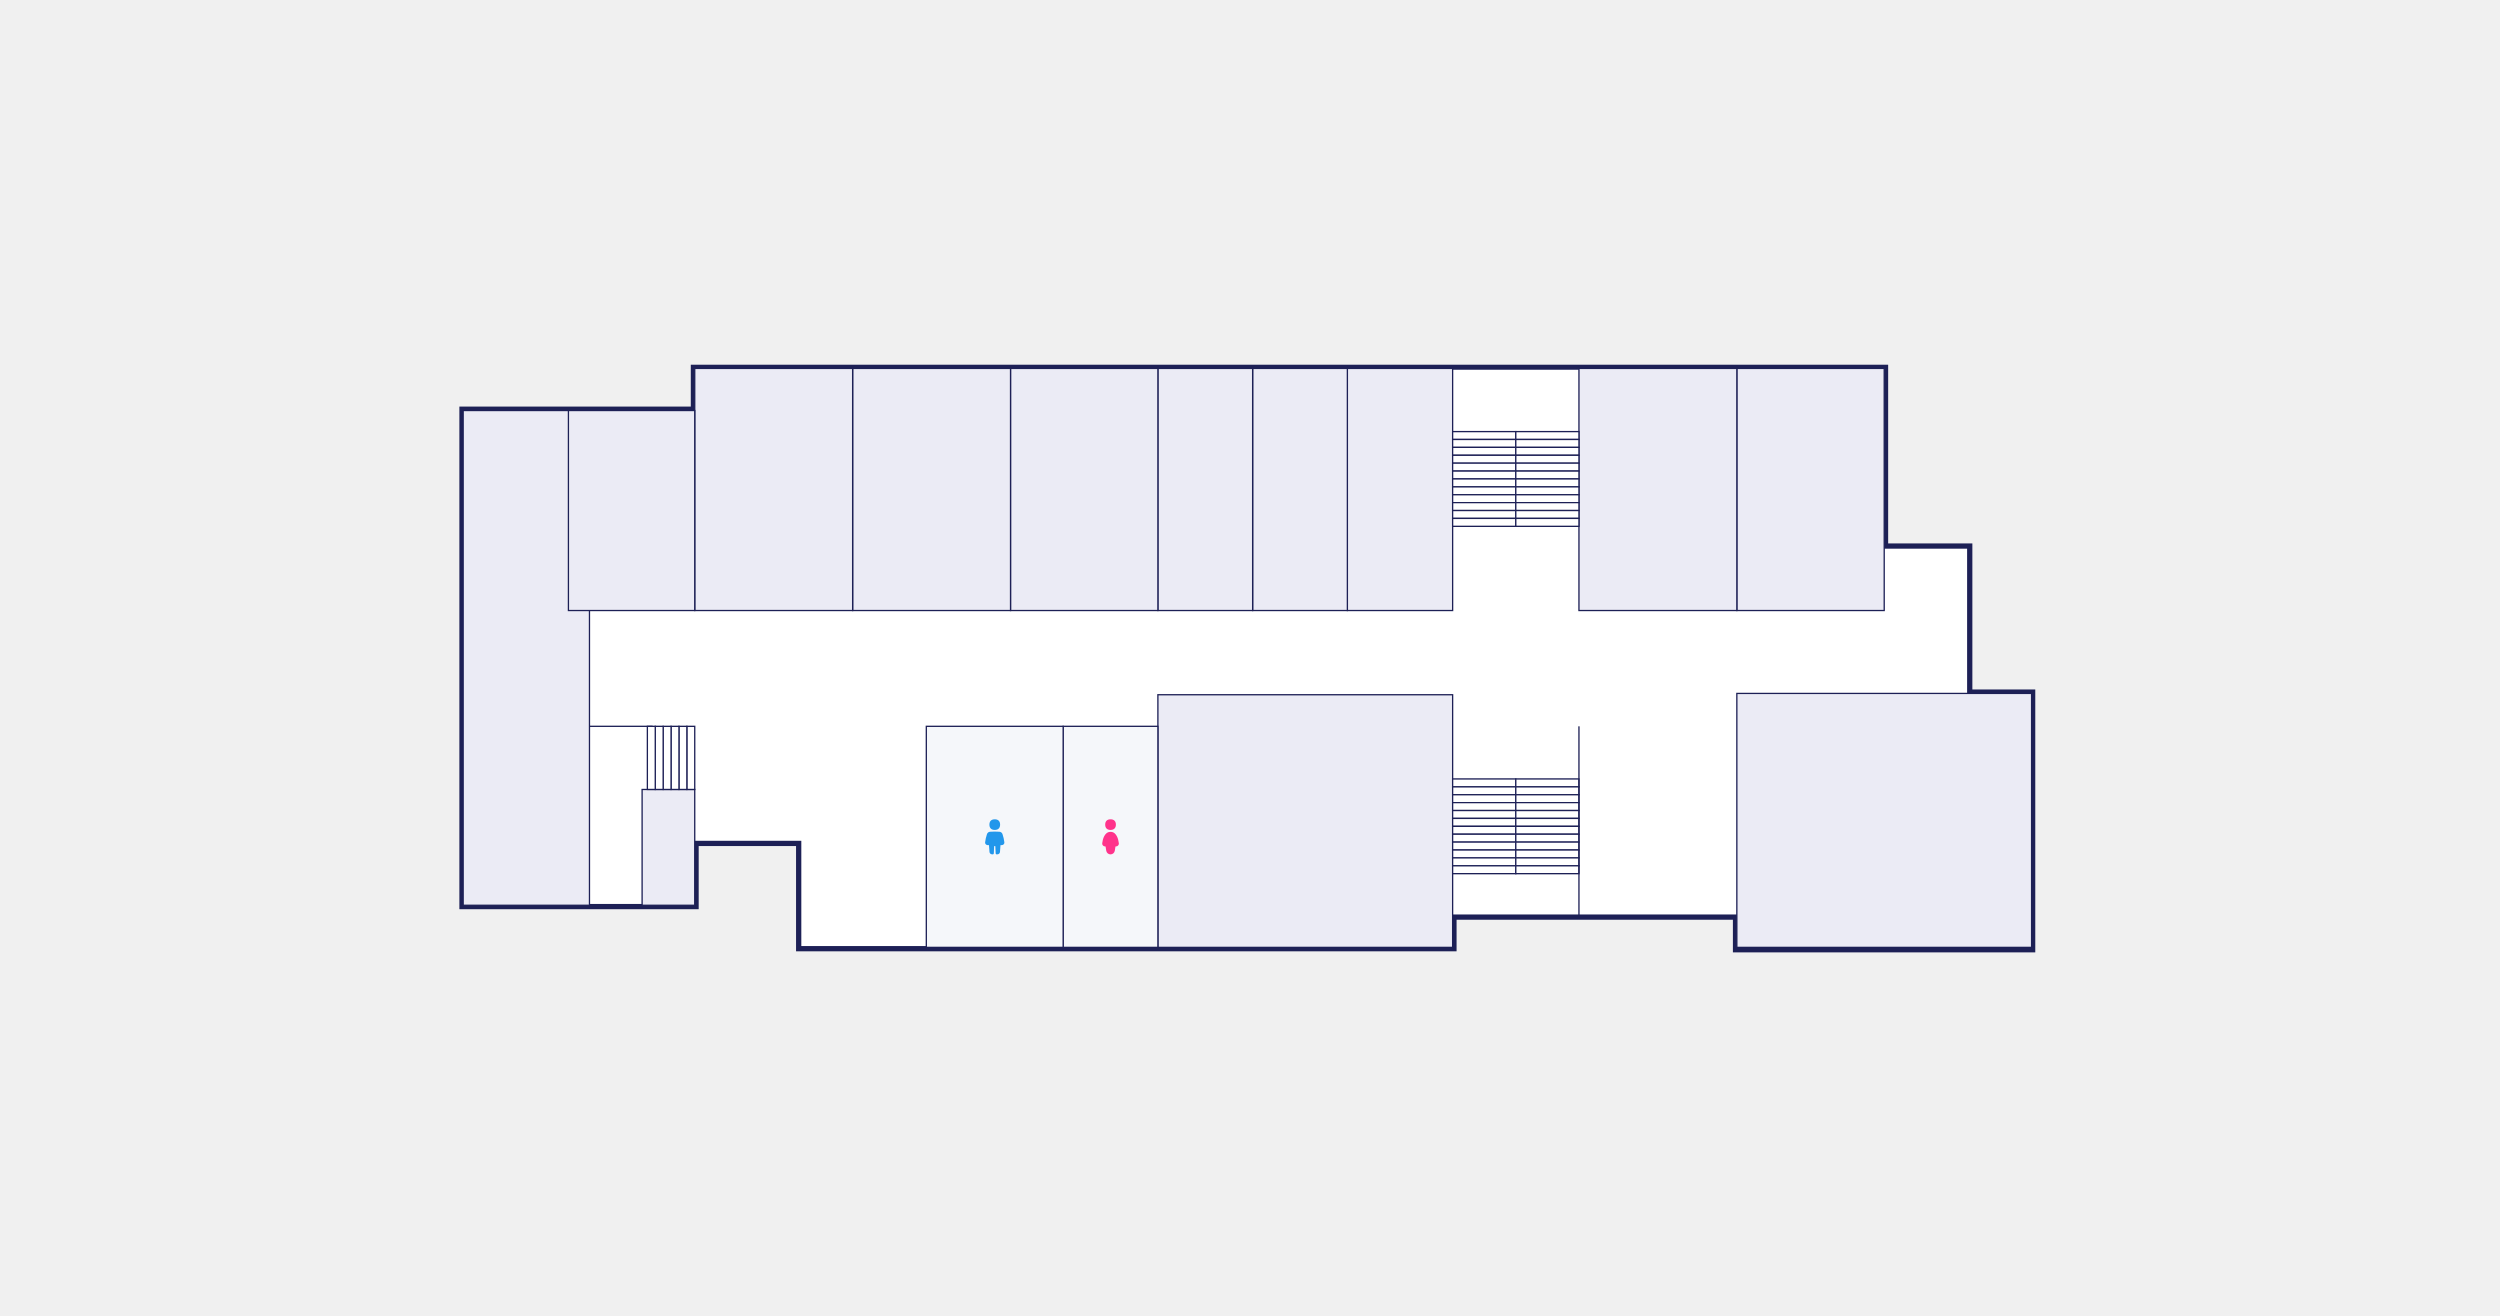
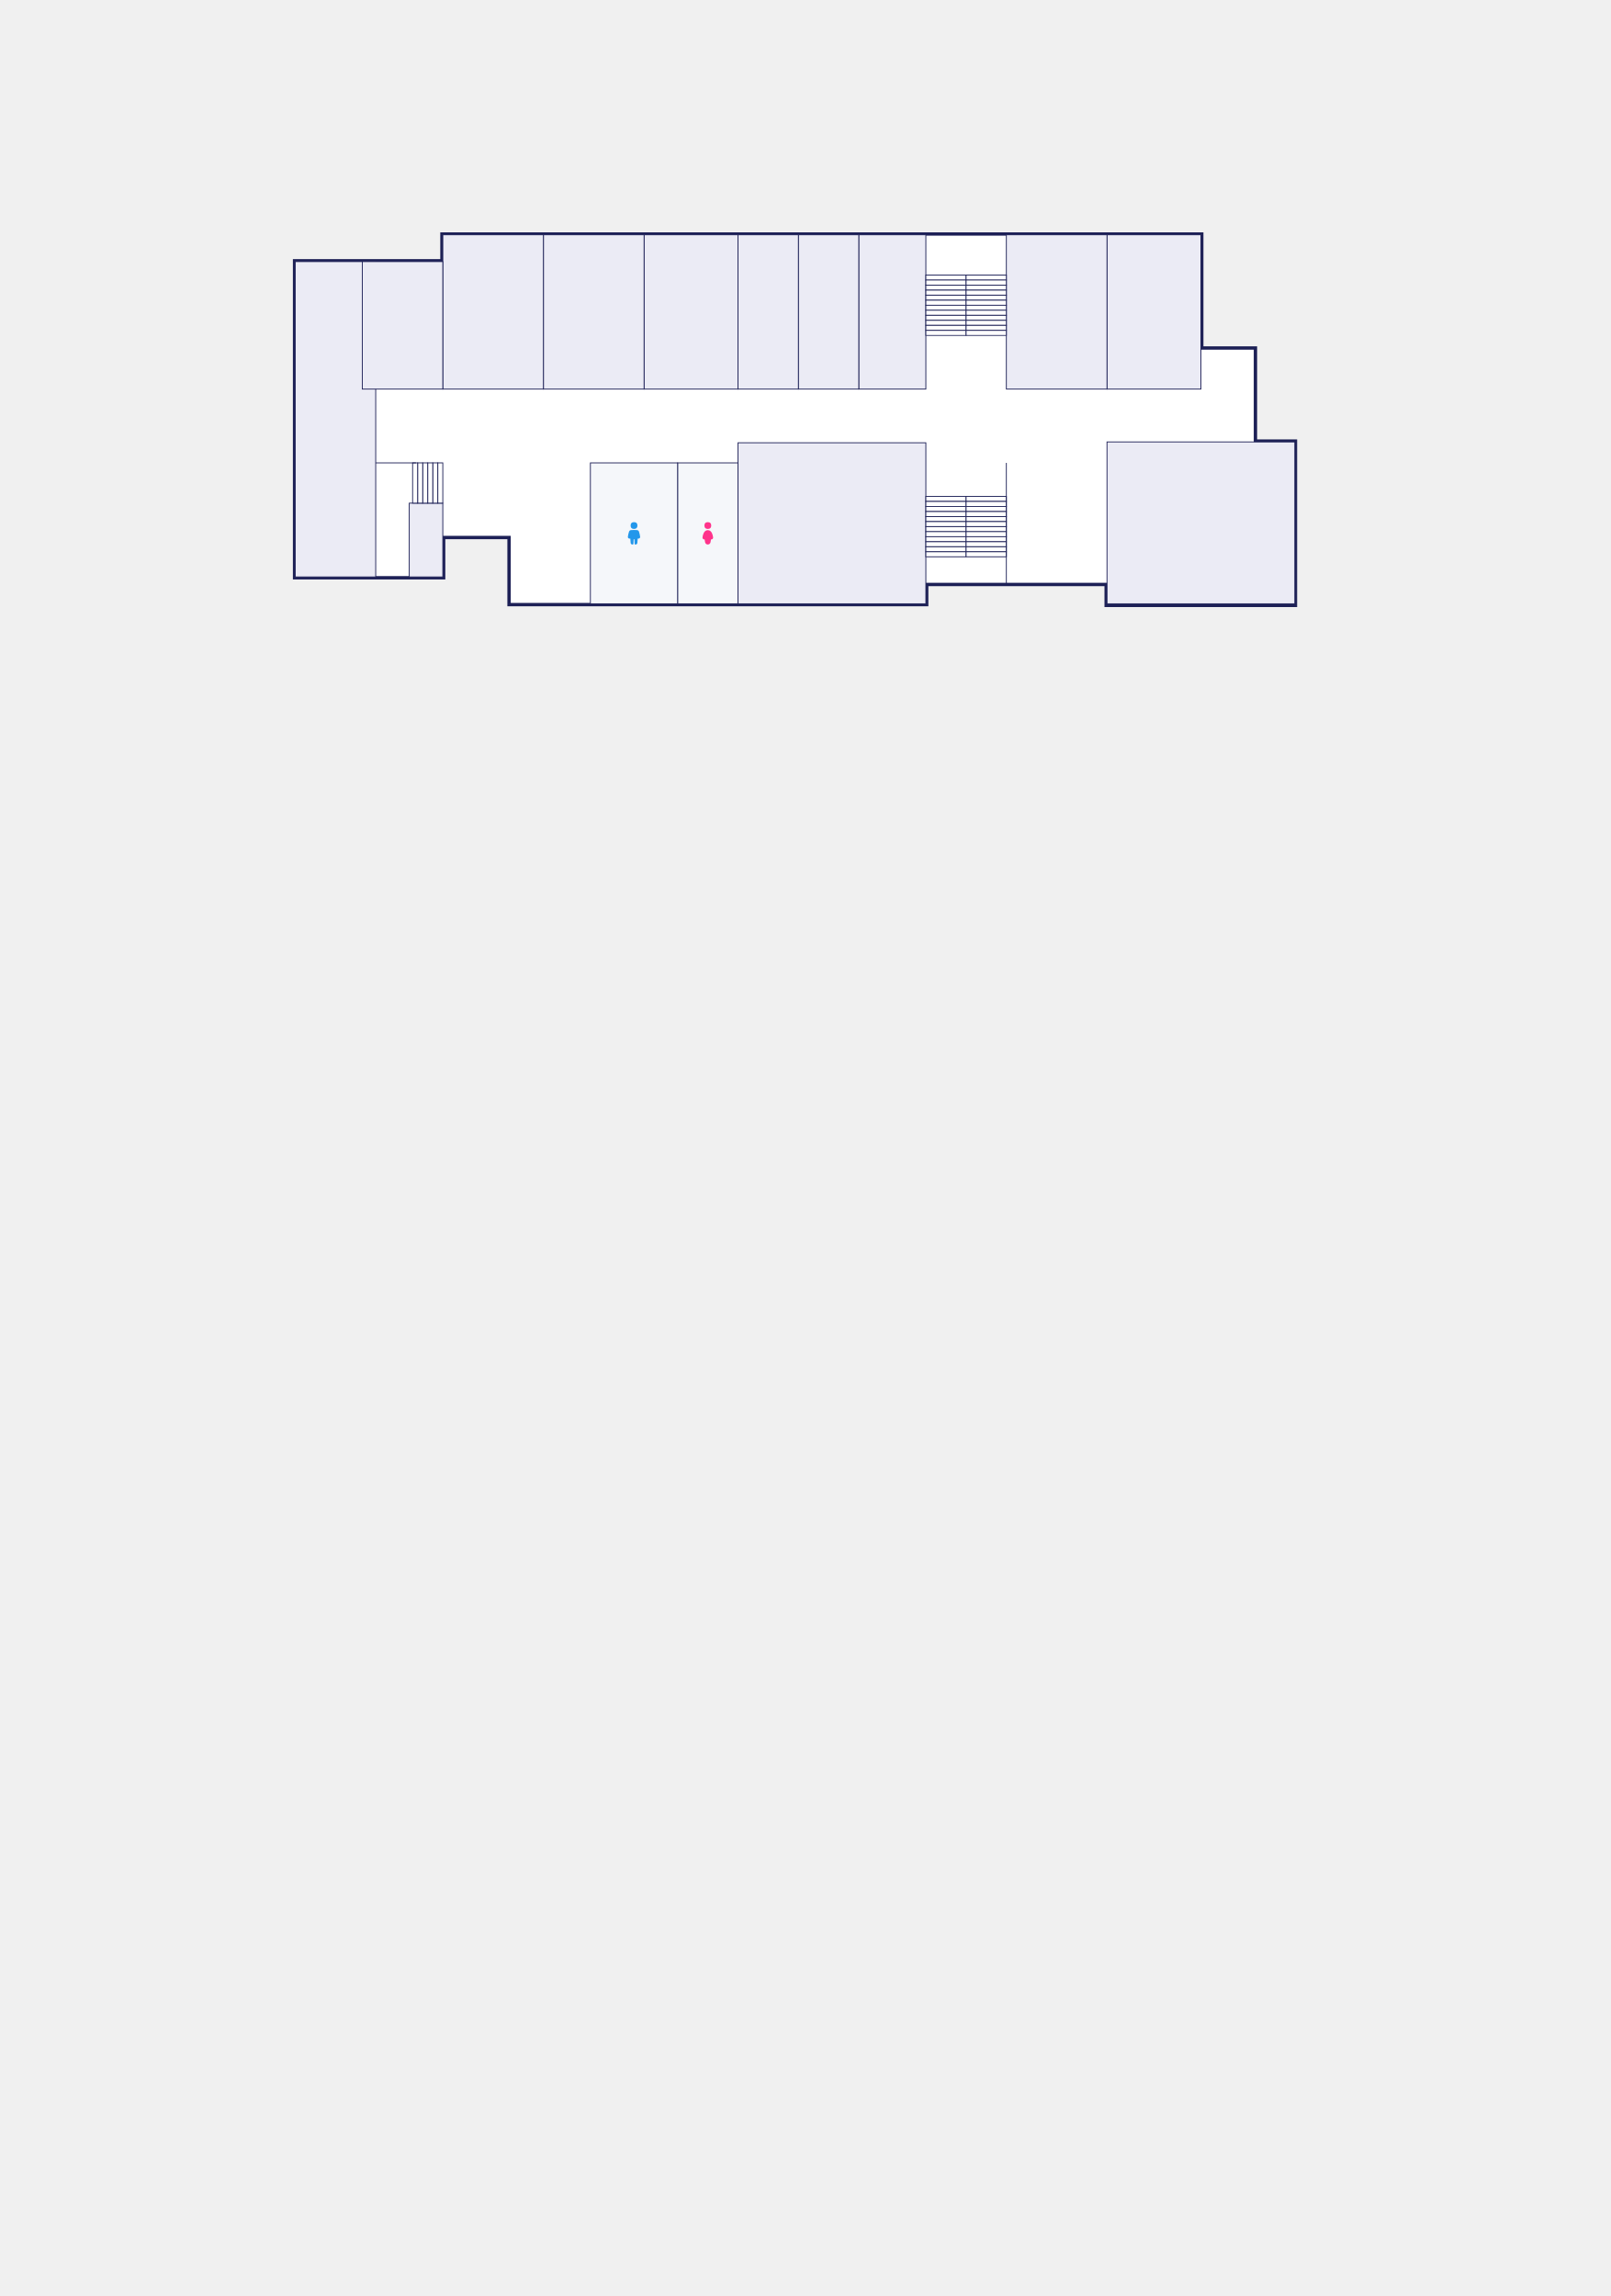
- <svg xmlns="http://www.w3.org/2000/svg" width="1900" height="1000" viewBox="0 0 1900 1000" fill="none">
+ <svg xmlns="http://www.w3.org/2000/svg" width="1920" height="2738" viewBox="0 0 1920 2738" fill="none">
  <g>
    <g id="Union">
      <mask id="path-1-outside-1_901_9987" maskUnits="userSpaceOnUse" x="349" y="277" width="1198" height="447" fill="black">
        <rect fill="white" x="349" y="277" width="1198" height="447" />
        <path d="M1432 416H1496V527H1544V721H1320V696H1104V720H608V640H528V688H352V312H528V280H1432V416Z" />
      </mask>
      <path d="M1432 416H1496V527H1544V721H1320V696H1104V720H608V640H528V688H352V312H528V280H1432V416Z" fill="white" />
      <path d="M1432 416H1429V419H1432V416ZM1496 416H1499V413H1496V416ZM1496 527H1493V530H1496V527ZM1544 527H1547V524H1544V527ZM1544 721V724H1547V721H1544ZM1320 721H1317V724H1320V721ZM1320 696H1323V693H1320V696ZM1104 696V693H1101V696H1104ZM1104 720V723H1107V720H1104ZM608 720H605V723H608V720ZM608 640H611V637H608V640ZM528 640V637H525V640H528ZM528 688V691H531V688H528ZM352 688H349V691H352V688ZM352 312V309H349V312H352ZM528 312V315H531V312H528ZM528 280V277H525V280H528ZM1432 280H1435V277H1432V280ZM1432 416V419H1496V416V413H1432V416ZM1496 416H1493V527H1496H1499V416H1496ZM1496 527V530H1544V527V524H1496V527ZM1544 527H1541V721H1544H1547V527H1544ZM1544 721V718H1320V721V724H1544V721ZM1320 721H1323V696H1320H1317V721H1320ZM1320 696V693H1104V696V699H1320V696ZM1104 696H1101V720H1104H1107V696H1104ZM1104 720V717H608V720V723H1104V720ZM608 720H611V640H608H605V720H608ZM608 640V637H528V640V643H608V640ZM528 640H525V688H528H531V640H528ZM528 688V685H352V688V691H528V688ZM352 688H355V312H352H349V688H352ZM352 312V315H528V312V309H352V312ZM528 312H531V280H528H525V312H528ZM528 280V283H1432V280V277H528V280ZM1432 280H1429V416H1432H1435V280H1432Z" fill="#1D2056" mask="url(#path-1-outside-1_901_9987)" />
    </g>
    <g id="Union_2">
      <path d="M1432 416H1496V527H1544V721H1320V696H1104V720H608V640H528V688H352V312H528V280H1432V416Z" fill="white" />
      <path d="M1432 416H1431V417H1432V416ZM1496 416H1497V415H1496V416ZM1496 527H1495V528H1496V527ZM1544 527H1545V526H1544V527ZM1544 721V722H1545V721H1544ZM1320 721H1319V722H1320V721ZM1320 696H1321V695H1320V696ZM1104 696V695H1103V696H1104ZM1104 720V721H1105V720H1104ZM608 720H607V721H608V720ZM608 640H609V639H608V640ZM528 640V639H527V640H528ZM528 688V689H529V688H528ZM352 688H351V689H352V688ZM352 312V311H351V312H352ZM528 312V313H529V312H528ZM528 280V279H527V280H528ZM1432 280H1433V279H1432V280ZM1432 416V417H1496V416V415H1432V416ZM1496 416H1495V527H1496H1497V416H1496ZM1496 527V528H1544V527V526H1496V527ZM1544 527H1543V721H1544H1545V527H1544ZM1544 721V720H1320V721V722H1544V721ZM1320 721H1321V696H1320H1319V721H1320ZM1320 696V695H1104V696V697H1320V696ZM1104 696H1103V720H1104H1105V696H1104ZM1104 720V719H608V720V721H1104V720ZM608 720H609V640H608H607V720H608ZM608 640V639H528V640V641H608V640ZM528 640H527V688H528H529V640H528ZM528 688V687H352V688V689H528V688ZM352 688H353V312H352H351V688H352ZM352 312V313H528V312V311H352V312ZM528 312H529V280H528H527V312H528ZM528 280V281H1432V280V279H528V280ZM1432 280H1431V416H1432H1433V280H1432Z" fill="#1D2056" />
    </g>
    <g id="room">
      <rect x="1024" y="280" width="80" height="184" fill="#EBEBF5" />
      <rect x="1024" y="280" width="80" height="184" stroke="#1D2056" />
    </g>
    <g id="room_2">
      <rect x="952" y="280" width="72" height="184" fill="#EBEBF5" />
      <rect x="952" y="280" width="72" height="184" stroke="#1D2056" />
    </g>
    <g id="room_3">
      <rect x="352" y="312" width="96" height="376" fill="#EBEBF5" />
      <rect x="352" y="312" width="96" height="376" stroke="#1D2056" />
    </g>
    <g id="room_4">
      <rect x="488" y="600" width="40" height="88" fill="#EBEBF5" />
      <rect x="488" y="600" width="40" height="88" stroke="#1D2056" />
    </g>
    <g id="room_5">
      <rect x="880" y="280" width="72" height="184" fill="#EBEBF5" />
      <rect x="880" y="280" width="72" height="184" stroke="#1D2056" />
    </g>
    <g id="room_6">
      <rect x="768" y="280" width="112" height="184" fill="#EBEBF5" />
      <rect x="768" y="280" width="112" height="184" stroke="#1D2056" />
    </g>
    <g id="room_7">
      <rect x="648" y="280" width="120" height="184" fill="#EBEBF5" />
      <rect x="648" y="280" width="120" height="184" stroke="#1D2056" />
    </g>
    <g id="room_8">
      <rect x="528" y="280" width="120" height="184" fill="#EBEBF5" />
      <rect x="528" y="280" width="120" height="184" stroke="#1D2056" />
    </g>
    <g id="room_9">
      <rect x="1320" y="280" width="112" height="184" fill="#EBEBF5" />
      <rect x="1320" y="280" width="112" height="184" stroke="#1D2056" />
    </g>
    <g id="room_10">
      <rect x="1200" y="280" width="120" height="184" fill="#EBEBF5" />
      <rect x="1200" y="280" width="120" height="184" stroke="#1D2056" />
    </g>
    <g id="room_11">
      <rect x="1320" y="527" width="224" height="193" fill="#EBEBF5" />
      <rect x="1320" y="527" width="224" height="193" stroke="#1D2056" />
    </g>
    <g id="room_12">
      <rect x="880" y="528" width="224" height="192" fill="#EBEBF5" />
      <rect x="880" y="528" width="224" height="192" stroke="#1D2056" />
    </g>
    <g id="room_13">
      <rect x="808" y="552" width="72" height="168" fill="#F5F7FA" />
      <rect x="808" y="552" width="72" height="168" stroke="#1D2056" />
      <g id="map_toilet_female">
        <path id="Vector" fill-rule="evenodd" clip-rule="evenodd" d="M844 632.209C842.746 632.209 841.738 632.604 840.919 633.276C840.109 633.937 839.506 634.851 839.02 635.863C838.316 637.326 837.876 639.183 837.681 640.884C837.527 642.246 838.651 643.312 839.958 643.312H840.222L840.752 646.585C840.877 647.352 841.272 648.049 841.866 648.553C842.46 649.057 843.215 649.333 843.996 649.333C844.777 649.333 845.532 649.057 846.126 648.553C846.72 648.049 847.115 647.352 847.24 646.585L847.772 643.312H848.042C849.349 643.312 850.472 642.246 850.319 640.884C850.124 639.183 849.684 637.326 848.98 635.863C848.493 634.851 847.891 633.939 847.081 633.274C846.262 632.604 845.253 632.208 844 632.208V632.209ZM848.08 626.71C848.08 629.297 846.616 630.752 844.015 630.752C841.412 630.752 839.948 629.297 839.948 626.71C839.948 624.122 841.412 622.667 844.015 622.667C846.618 622.667 848.08 624.122 848.08 626.71Z" fill="#FF338B" />
      </g>
    </g>
    <g id="room_14">
      <rect x="704" y="552" width="104" height="168" fill="#F5F7FA" />
      <rect x="704" y="552" width="104" height="168" stroke="#1D2056" />
      <g id="map_toilet_male">
        <path id="Vector_2" fill-rule="evenodd" clip-rule="evenodd" d="M752.43 632.126C753.256 632.059 754.43 632 756.001 632C757.571 632 758.744 632.059 759.571 632.126C760.658 632.213 761.552 632.912 761.895 633.912C762.586 635.945 763.063 638.041 763.32 640.167C763.45 641.262 762.602 642.207 761.48 642.276C761.153 642.295 760.785 642.316 760.38 642.335L759.987 647.477C759.916 648.408 759.195 649.185 758.218 649.281C758.039 649.298 757.847 649.316 757.647 649.331C757.528 649.34 757.409 649.325 757.296 649.288C757.183 649.251 757.079 649.192 756.991 649.115C756.902 649.038 756.83 648.944 756.779 648.84C756.729 648.735 756.7 648.622 756.696 648.506L756.473 643.297C756.469 643.222 756.437 643.152 756.381 643.1C756.325 643.048 756.251 643.019 756.174 643.019H755.826C755.749 643.019 755.675 643.048 755.619 643.1C755.563 643.152 755.531 643.223 755.527 643.298L755.305 648.506C755.3 648.622 755.272 648.735 755.221 648.84C755.171 648.944 755.099 649.038 755.01 649.115C754.921 649.192 754.818 649.251 754.705 649.288C754.592 649.325 754.473 649.34 754.354 649.331C754.163 649.316 753.972 649.299 753.782 649.28C752.805 649.185 752.085 648.408 752.013 647.477L751.621 642.335C751.215 642.316 750.848 642.296 750.52 642.276C749.398 642.207 748.55 641.262 748.68 640.167C748.937 638.041 749.414 635.946 750.105 633.913C750.448 632.912 751.343 632.213 752.43 632.126Z" fill="#2297EB" />
        <path id="Vector_3" d="M756.015 630.752C758.616 630.752 760.08 629.297 760.08 626.71C760.08 624.122 758.618 622.667 756.015 622.667C753.413 622.667 751.948 624.122 751.948 626.71C751.948 629.297 753.413 630.752 756.015 630.752Z" fill="#2297EB" />
      </g>
    </g>
    <g id="Frame 2087332183">
      <g id="stair">
        <rect id="Rectangle 240653086" x="1152" y="592" width="6" height="48" transform="rotate(90 1152 592)" fill="white" stroke="#1D2056" />
      </g>
      <g id="stair_2">
        <rect id="Rectangle 240653086_2" x="1152" y="598" width="6" height="48" transform="rotate(90 1152 598)" fill="white" stroke="#1D2056" />
      </g>
      <g id="stair_3">
        <rect id="Rectangle 240653086_3" x="1152" y="604" width="6" height="48" transform="rotate(90 1152 604)" fill="white" stroke="#1D2056" />
      </g>
      <g id="stair_4">
        <rect id="Rectangle 240653086_4" x="1152" y="610" width="6" height="48" transform="rotate(90 1152 610)" fill="white" stroke="#1D2056" />
      </g>
      <g id="stair_5">
        <rect id="Rectangle 240653086_5" x="1152" y="616" width="6" height="48" transform="rotate(90 1152 616)" fill="white" stroke="#1D2056" />
      </g>
      <g id="stair_6">
        <rect id="Rectangle 240653086_6" x="1152" y="622" width="6" height="48" transform="rotate(90 1152 622)" fill="white" stroke="#1D2056" />
      </g>
      <g id="stair_7">
        <rect id="Rectangle 240653086_7" x="1152" y="628" width="6" height="48" transform="rotate(90 1152 628)" fill="white" stroke="#1D2056" />
      </g>
      <g id="stair_8">
        <rect id="Rectangle 240653086_8" x="1152" y="634" width="6" height="48" transform="rotate(90 1152 634)" fill="white" stroke="#1D2056" />
      </g>
      <g id="stair_9">
        <rect id="Rectangle 240653086_9" x="1152" y="640" width="6" height="48" transform="rotate(90 1152 640)" fill="white" stroke="#1D2056" />
      </g>
      <g id="stair_10">
        <rect id="Rectangle 240653086_10" x="1152" y="646" width="6" height="48" transform="rotate(90 1152 646)" fill="white" stroke="#1D2056" />
      </g>
      <g id="stair_11">
        <rect id="Rectangle 240653086_11" x="1152" y="652" width="6" height="48" transform="rotate(90 1152 652)" fill="white" stroke="#1D2056" />
      </g>
      <g id="stair_12">
        <rect id="Rectangle 240653086_12" x="1152" y="658" width="6" height="48" transform="rotate(90 1152 658)" fill="white" stroke="#1D2056" />
      </g>
    </g>
    <g id="Frame 2087332185">
      <g id="stair_13">
        <rect id="Rectangle 240653086_13" x="1152" y="328" width="6" height="48" transform="rotate(90 1152 328)" fill="white" stroke="#1D2056" />
      </g>
      <g id="stair_14">
        <rect id="Rectangle 240653086_14" x="1152" y="334" width="6" height="48" transform="rotate(90 1152 334)" fill="white" stroke="#1D2056" />
      </g>
      <g id="stair_15">
        <rect id="Rectangle 240653086_15" x="1152" y="340" width="6" height="48" transform="rotate(90 1152 340)" fill="white" stroke="#1D2056" />
      </g>
      <g id="stair_16">
        <rect id="Rectangle 240653086_16" x="1152" y="346" width="6" height="48" transform="rotate(90 1152 346)" fill="white" stroke="#1D2056" />
      </g>
      <g id="stair_17">
        <rect id="Rectangle 240653086_17" x="1152" y="352" width="6" height="48" transform="rotate(90 1152 352)" fill="white" stroke="#1D2056" />
      </g>
      <g id="stair_18">
        <rect id="Rectangle 240653086_18" x="1152" y="358" width="6" height="48" transform="rotate(90 1152 358)" fill="white" stroke="#1D2056" />
      </g>
      <g id="stair_19">
        <rect id="Rectangle 240653086_19" x="1152" y="364" width="6" height="48" transform="rotate(90 1152 364)" fill="white" stroke="#1D2056" />
      </g>
      <g id="stair_20">
        <rect id="Rectangle 240653086_20" x="1152" y="370" width="6" height="48" transform="rotate(90 1152 370)" fill="white" stroke="#1D2056" />
      </g>
      <g id="stair_21">
        <rect id="Rectangle 240653086_21" x="1152" y="376" width="6" height="48" transform="rotate(90 1152 376)" fill="white" stroke="#1D2056" />
      </g>
      <g id="stair_22">
        <rect id="Rectangle 240653086_22" x="1152" y="382" width="6" height="48" transform="rotate(90 1152 382)" fill="white" stroke="#1D2056" />
      </g>
      <g id="stair_23">
        <rect id="Rectangle 240653086_23" x="1152" y="388" width="6" height="48" transform="rotate(90 1152 388)" fill="white" stroke="#1D2056" />
      </g>
      <g id="stair_24">
        <rect id="Rectangle 240653086_24" x="1152" y="394" width="6" height="48" transform="rotate(90 1152 394)" fill="white" stroke="#1D2056" />
      </g>
    </g>
    <g id="Frame 2087332184">
      <g id="stair_25">
        <rect id="Rectangle 240653086_25" x="1200" y="592" width="6" height="48" transform="rotate(90 1200 592)" fill="white" stroke="#1D2056" />
      </g>
      <g id="stair_26">
        <rect id="Rectangle 240653086_26" x="1200" y="598" width="6" height="48" transform="rotate(90 1200 598)" fill="white" stroke="#1D2056" />
      </g>
      <g id="stair_27">
        <rect id="Rectangle 240653086_27" x="1200" y="604" width="6" height="48" transform="rotate(90 1200 604)" fill="white" stroke="#1D2056" />
      </g>
      <g id="stair_28">
        <rect id="Rectangle 240653086_28" x="1200" y="610" width="6" height="48" transform="rotate(90 1200 610)" fill="white" stroke="#1D2056" />
      </g>
      <g id="stair_29">
        <rect id="Rectangle 240653086_29" x="1200" y="616" width="6" height="48" transform="rotate(90 1200 616)" fill="white" stroke="#1D2056" />
      </g>
      <g id="stair_30">
        <rect id="Rectangle 240653086_30" x="1200" y="622" width="6" height="48" transform="rotate(90 1200 622)" fill="white" stroke="#1D2056" />
      </g>
      <g id="stair_31">
        <rect id="Rectangle 240653086_31" x="1200" y="628" width="6" height="48" transform="rotate(90 1200 628)" fill="white" stroke="#1D2056" />
      </g>
      <g id="stair_32">
        <rect id="Rectangle 240653086_32" x="1200" y="634" width="6" height="48" transform="rotate(90 1200 634)" fill="white" stroke="#1D2056" />
      </g>
      <g id="stair_33">
        <rect id="Rectangle 240653086_33" x="1200" y="640" width="6" height="48" transform="rotate(90 1200 640)" fill="white" stroke="#1D2056" />
      </g>
      <g id="stair_34">
        <rect id="Rectangle 240653086_34" x="1200" y="646" width="6" height="48" transform="rotate(90 1200 646)" fill="white" stroke="#1D2056" />
      </g>
      <g id="stair_35">
        <rect id="Rectangle 240653086_35" x="1200" y="652" width="6" height="48" transform="rotate(90 1200 652)" fill="white" stroke="#1D2056" />
      </g>
      <g id="stair_36">
        <rect id="Rectangle 240653086_36" x="1200" y="658" width="6" height="48" transform="rotate(90 1200 658)" fill="white" stroke="#1D2056" />
      </g>
    </g>
    <g id="Frame 2087332187">
      <g id="stair_37">
        <rect id="Rectangle 240653086_37" x="528" y="600" width="6" height="48" transform="rotate(180 528 600)" fill="white" stroke="#1D2056" />
      </g>
      <g id="stair_38">
        <rect id="Rectangle 240653086_38" x="522" y="600" width="6" height="48" transform="rotate(180 522 600)" fill="white" stroke="#1D2056" />
      </g>
      <g id="stair_39">
        <rect id="Rectangle 240653086_39" x="516" y="600" width="6" height="48" transform="rotate(180 516 600)" fill="white" stroke="#1D2056" />
      </g>
      <g id="stair_40">
        <rect id="Rectangle 240653086_40" x="510" y="600" width="6" height="48" transform="rotate(180 510 600)" fill="white" stroke="#1D2056" />
      </g>
      <g id="stair_41">
        <rect id="Rectangle 240653086_41" x="504" y="600" width="6" height="48" transform="rotate(180 504 600)" fill="white" stroke="#1D2056" />
      </g>
      <g id="stair_42">
        <rect id="Rectangle 240653086_42" x="498" y="600" width="6" height="48" transform="rotate(180 498 600)" fill="white" stroke="#1D2056" />
      </g>
    </g>
    <g id="Frame 2087332186">
      <g id="stair_43">
        <rect id="Rectangle 240653086_43" x="1200" y="328" width="6" height="48" transform="rotate(90 1200 328)" fill="white" stroke="#1D2056" />
      </g>
      <g id="stair_44">
        <rect id="Rectangle 240653086_44" x="1200" y="334" width="6" height="48" transform="rotate(90 1200 334)" fill="white" stroke="#1D2056" />
      </g>
      <g id="stair_45">
        <rect id="Rectangle 240653086_45" x="1200" y="340" width="6" height="48" transform="rotate(90 1200 340)" fill="white" stroke="#1D2056" />
      </g>
      <g id="stair_46">
        <rect id="Rectangle 240653086_46" x="1200" y="346" width="6" height="48" transform="rotate(90 1200 346)" fill="white" stroke="#1D2056" />
      </g>
      <g id="stair_47">
        <rect id="Rectangle 240653086_47" x="1200" y="352" width="6" height="48" transform="rotate(90 1200 352)" fill="white" stroke="#1D2056" />
      </g>
      <g id="stair_48">
        <rect id="Rectangle 240653086_48" x="1200" y="358" width="6" height="48" transform="rotate(90 1200 358)" fill="white" stroke="#1D2056" />
      </g>
      <g id="stair_49">
        <rect id="Rectangle 240653086_49" x="1200" y="364" width="6" height="48" transform="rotate(90 1200 364)" fill="white" stroke="#1D2056" />
      </g>
      <g id="stair_50">
        <rect id="Rectangle 240653086_50" x="1200" y="370" width="6" height="48" transform="rotate(90 1200 370)" fill="white" stroke="#1D2056" />
      </g>
      <g id="stair_51">
        <rect id="Rectangle 240653086_51" x="1200" y="376" width="6" height="48" transform="rotate(90 1200 376)" fill="white" stroke="#1D2056" />
      </g>
      <g id="stair_52">
        <rect id="Rectangle 240653086_52" x="1200" y="382" width="6" height="48" transform="rotate(90 1200 382)" fill="white" stroke="#1D2056" />
      </g>
      <g id="stair_53">
        <rect id="Rectangle 240653086_53" x="1200" y="388" width="6" height="48" transform="rotate(90 1200 388)" fill="white" stroke="#1D2056" />
      </g>
      <g id="stair_54">
        <rect id="Rectangle 240653086_54" x="1200" y="394" width="6" height="48" transform="rotate(90 1200 394)" fill="white" stroke="#1D2056" />
      </g>
    </g>
    <path id="Vector 29284" d="M1200 696L1200 552" stroke="#1D2056" />
    <g id="room_15">
      <rect x="432" y="312" width="96" height="152" fill="#EBEBF5" />
      <rect x="432" y="312" width="96" height="152" stroke="#1D2056" />
    </g>
    <path id="Vector 29286" d="M496 552H448" stroke="#1D2056" />
  </g>
  <defs>
    <clipPath id="clip0_901_9987">
      <rect width="32" height="32" fill="white" transform="translate(664 600)" />
    </clipPath>
    <clipPath id="clip1_901_9987">
      <rect width="32" height="32" fill="white" transform="translate(1448 424)" />
    </clipPath>
    <clipPath id="clip2_901_9987">
      <rect width="32" height="32" fill="white" transform="translate(664 640)" />
    </clipPath>
    <clipPath id="clip3_901_9987">
      <rect width="32" height="32" fill="white" transform="translate(1136 612)" />
    </clipPath>
    <clipPath id="clip4_901_9987">
      <rect width="32" height="32" fill="white" transform="translate(1136 345)" />
    </clipPath>
  </defs>
</svg>
